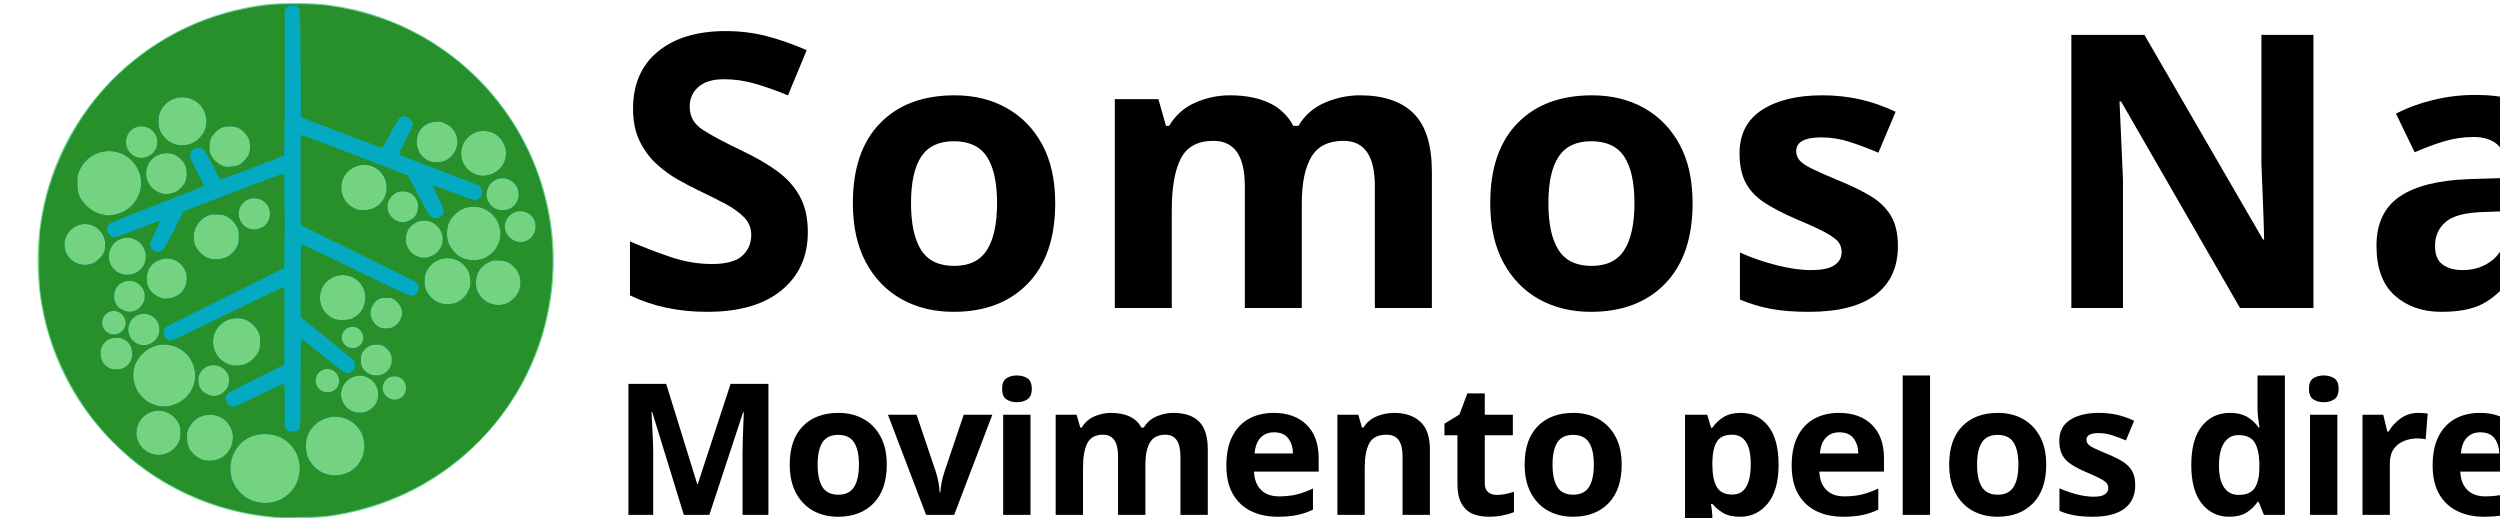
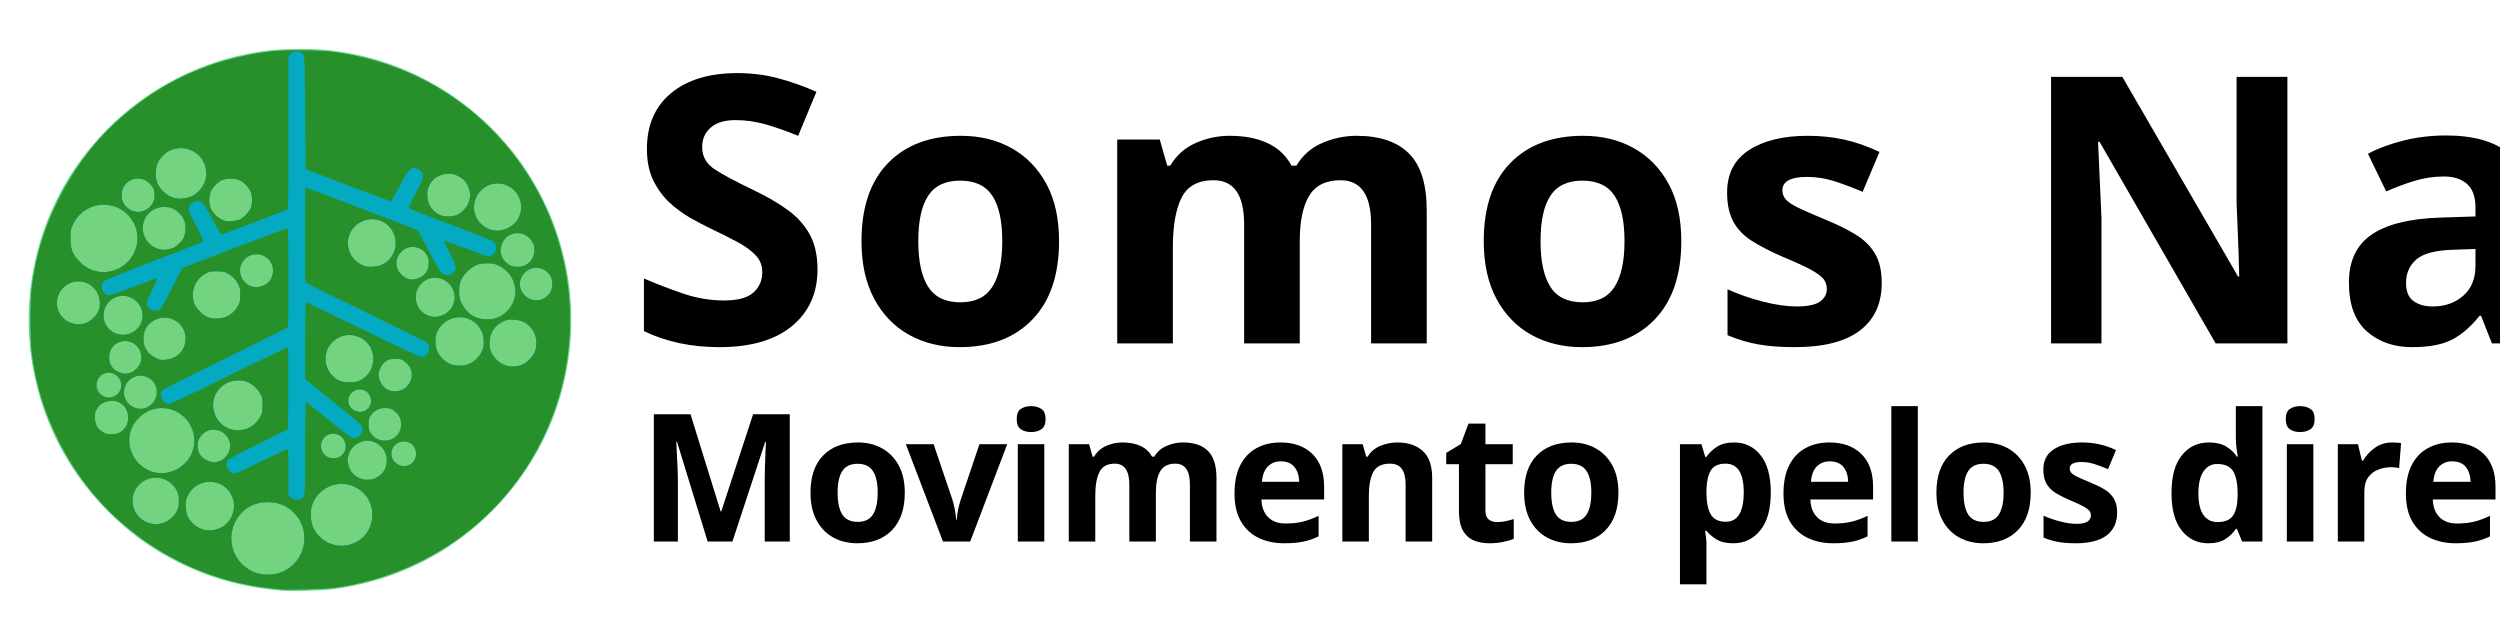
- <svg xmlns="http://www.w3.org/2000/svg" width="700mm" height="145mm" viewBox="0 0 700 145" version="1.1" id="svg829">
+ <svg xmlns="http://www.w3.org/2000/svg" width="575mm" height="145mm" viewBox="0 0 575 145" version="1.1" id="svg829">
  <defs id="defs823" />
  <g id="layer1" transform="translate(0,-152)">
    <circle style="opacity:0.6;fill:#228c22;fill-opacity:0;stroke:#05abc4;stroke-width:0.665;stroke-linecap:round;stroke-linejoin:round;stroke-miterlimit:4;stroke-dasharray:none;stroke-opacity:0;paint-order:stroke fill markers" id="path1380" cx="106.967" cy="191.545" r="104.699" />
-     <g id="g4553" transform="matrix(0.6535004,0,0,0.6535004,278.2529,52.92745)">
+     <g id="g4553" transform="matrix(0.5643731,0,0,0.5643731,237.8089,76.98187)">
      <a id="a847">
        <g id="g845">
          <path style="display:inline;fill:#74d380;stroke-width:0.325" d="m -305.424,373.725 c -15.681,-1.138 -29.709,-4.889 -42.91,-11.473 -11.245,-5.609 -20.296,-12.149 -29.218,-21.115 -25.757,-25.882 -36.973,-62.492 -30.196,-98.557 8.234,-43.821 42.724,-78.682 86.677,-87.609 7.646,-1.553 13.233,-2.09 21.82,-2.099 7.782,-0.008 11.75,0.302 18.681,1.461 29.507,4.934 56.569,22.427 73.196,47.315 18.474,27.651 23.629,61.107 14.322,92.935 -7.275,24.878 -23.606,46.805 -45.589,61.208 -14.594,9.562 -31.157,15.479 -48.915,17.474 -3.323,0.373 -14.943,0.672 -17.869,0.46 z" id="path828" />
          <path style="display:inline;fill:#04a9c2;stroke-width:0.325" d="m -307.048,373.082 c -0.625,-0.073 -2.599,-0.289 -4.386,-0.481 -20.236,-2.171 -40.054,-10.348 -56.204,-23.189 -12.773,-10.156 -22.784,-22.599 -30.065,-37.37 -5.608,-11.378 -8.791,-21.755 -10.615,-34.608 -0.824,-5.805 -0.824,-22.46 0,-28.265 1.823,-12.852 5.006,-23.23 10.615,-34.608 5.917,-12.004 14.171,-23.167 23.403,-31.651 17.926,-16.474 38.368,-25.876 63.028,-28.99 5.284,-0.667 20.198,-0.572 25.666,0.165 30.855,4.156 56.994,19.489 75.24,44.137 21.053,28.439 26.938,66.206 15.595,100.087 -13.394,40.011 -47.969,68.345 -90.511,74.174 -3.547,0.486 -19.068,0.912 -21.767,0.598 z m -0.679,-6.594 c 3.831,-1.192 7.131,-4.013 8.884,-7.594 2.426,-4.955 1.897,-11.092 -1.325,-15.352 -2.886,-3.817 -6.467,-5.708 -11.236,-5.934 -6.428,-0.305 -11.565,2.683 -14.221,8.272 -4.711,9.913 2.329,21.168 13.269,21.213 1.717,0.007 3.348,-0.206 4.629,-0.605 z m 28.729,-11.568 c 10.617,-2.765 12.809,-16.961 3.528,-22.853 -6.739,-4.278 -15.753,-1.191 -18.586,6.364 -0.999,2.665 -0.833,6.963 0.368,9.504 2.662,5.633 8.756,8.531 14.69,6.985 z m -53.716,-6.405 c 5.381,-1.652 8.234,-8.094 5.911,-13.347 -3.474,-7.854 -14.576,-7.841 -18.175,0.02 -0.708,1.546 -0.791,2.099 -0.664,4.414 0.167,3.039 0.811,4.564 2.744,6.496 2.786,2.786 6.28,3.615 10.185,2.416 z m -21.315,-2.806 c 1.945,-0.86 3.675,-2.489 4.679,-4.405 0.728,-1.391 0.866,-2.067 0.866,-4.253 0,-2.186 -0.138,-2.862 -0.866,-4.253 -2.431,-4.64 -8.05,-6.516 -12.701,-4.241 -5.086,2.489 -6.876,8.949 -3.775,13.63 2.606,3.934 7.536,5.406 11.797,3.521 z m 85.818,-18.037 c 2.888,-1.345 4.466,-3.878 4.484,-7.197 0.018,-3.418 -2.199,-6.417 -5.602,-7.577 -3.922,-1.337 -8.739,1.198 -9.936,5.23 -0.617,2.077 -0.615,2.635 0.013,4.75 1.372,4.621 6.568,6.877 11.041,4.794 z m -84.217,-2.316 c 2.562,-0.667 4.258,-1.589 6.104,-3.315 7.527,-7.041 4.325,-19.645 -5.679,-22.353 -4.455,-1.206 -8.953,-0.078 -12.346,3.096 -3.471,3.247 -4.916,7.336 -4.157,11.761 1.316,7.675 8.799,12.707 16.078,10.811 z m 97.901,-2.972 c 3.461,-1.642 3.671,-6.869 0.357,-8.89 -1.538,-0.938 -3.988,-0.873 -5.485,0.144 -2.211,1.503 -2.905,4.613 -1.495,6.705 1.619,2.403 4.19,3.195 6.623,2.04 z m -77.047,-1.697 c 3.34,-1.517 4.909,-5.451 3.452,-8.656 -2.317,-5.1 -9.365,-5.385 -11.984,-0.485 -0.639,1.197 -0.76,1.824 -0.662,3.455 0.159,2.647 1.226,4.283 3.547,5.44 2.017,1.005 3.804,1.083 5.646,0.246 z m 48.783,-1.701 c 4.09,-2.528 2.458,-8.882 -2.384,-9.286 -5.216,-0.435 -7.43,6.281 -3.045,9.236 1.446,0.974 3.897,0.997 5.429,0.05 z m 21.088,-7.08 c 4.244,-1.927 5.183,-7.791 1.745,-10.897 -1.632,-1.475 -2.489,-1.809 -4.644,-1.809 -2.262,0 -4.303,1.052 -5.566,2.871 -0.872,1.254 -0.979,1.67 -0.979,3.789 0,2.121 0.106,2.532 0.975,3.764 1.884,2.675 5.474,3.642 8.47,2.281 z m -110.28,-3.131 c 2.07,-1.458 2.959,-3.373 2.816,-6.068 -0.142,-2.666 -1.275,-4.507 -3.508,-5.7 -1.221,-0.652 -1.822,-0.762 -3.641,-0.665 -2.666,0.142 -4.507,1.275 -5.7,3.508 -0.652,1.221 -0.762,1.822 -0.665,3.641 0.142,2.666 1.275,4.507 3.508,5.7 1.221,0.652 1.822,0.762 3.641,0.665 1.781,-0.095 2.429,-0.292 3.549,-1.081 z m 52.102,-1.536 c 1.944,-0.999 3.728,-2.793 4.764,-4.79 0.633,-1.219 0.758,-1.948 0.753,-4.386 -0.005,-2.527 -0.123,-3.147 -0.868,-4.569 -1.031,-1.968 -3.039,-3.859 -5.096,-4.801 -2.256,-1.033 -5.797,-0.967 -8.19,0.152 -4.563,2.135 -6.901,6.901 -5.694,11.611 0.904,3.529 3.197,6.083 6.532,7.277 2.307,0.826 5.643,0.615 7.8,-0.494 z m 47.497,-7.05 c 2.178,-1.328 2.872,-3.653 1.769,-5.93 -0.825,-1.704 -2.288,-2.64 -4.126,-2.64 -3.57,0 -5.858,3.877 -4.044,6.853 1.355,2.222 4.284,3.008 6.401,1.717 z m -89.316,-1.169 c 4.738,-1.979 5.754,-8.22 1.86,-11.429 -3.756,-3.096 -9.346,-1.379 -10.735,3.299 -1.588,5.348 3.774,10.261 8.874,8.131 z m -12.961,-4.675 c 3.072,-1.567 3.672,-5.546 1.206,-8.011 -2.465,-2.465 -6.443,-1.866 -8.011,1.206 -2.259,4.428 2.377,9.064 6.805,6.805 z m 117.283,-2.599 c 2.659,-1.357 4.206,-4.233 3.786,-7.039 -0.248,-1.653 -1.193,-3.123 -2.885,-4.484 -1.154,-0.929 -1.438,-1.005 -3.76,-1.005 -2.181,0 -2.685,0.115 -3.829,0.872 -1.612,1.067 -3.025,3.695 -3.014,5.609 0.014,2.499 1.783,5.214 4.054,6.22 1.463,0.648 4.202,0.564 5.648,-0.173 z m -17.074,-3.913 c 3.255,-1.652 5.154,-4.801 5.194,-8.615 0.09,-8.68 -10.329,-13.031 -16.572,-6.92 -4.002,3.917 -3.803,10.474 0.43,14.2 2.024,1.782 3.62,2.302 6.78,2.208 2.009,-0.059 2.955,-0.258 4.168,-0.873 z m -93.885,-2.955 c 1.946,-0.54 3.959,-2.759 4.436,-4.889 1.175,-5.249 -4.065,-9.649 -9.023,-7.577 -2.579,1.078 -3.974,3.269 -3.974,6.243 0,2.649 1.279,4.668 3.658,5.775 1.869,0.87 3.007,0.974 4.903,0.448 z m 159.197,-3.095 c 2.284,-0.778 4.887,-3.309 5.747,-5.587 1.346,-3.566 0.497,-7.652 -2.138,-10.287 -1.792,-1.792 -3.541,-2.534 -6.371,-2.703 -2.148,-0.128 -2.722,-0.039 -4.252,0.661 -3.492,1.599 -5.457,4.429 -5.694,8.204 -0.193,3.064 0.65,5.31 2.779,7.407 2.658,2.619 6.435,3.495 9.929,2.305 z m -20.651,-0.738 c 2.209,-1.136 3.796,-2.785 4.77,-4.956 0.792,-1.765 0.88,-2.291 0.754,-4.483 -0.113,-1.947 -0.347,-2.857 -1.085,-4.212 -3.891,-7.148 -14.118,-6.83 -17.754,0.553 -1.089,2.212 -1.068,6.079 0.045,8.343 1.059,2.151 3.221,4.199 5.305,5.025 2.263,0.896 5.94,0.772 7.964,-0.269 z m -120.555,-2.498 c 2.846,-1.392 4.568,-4.237 4.609,-7.613 0.077,-6.364 -6.799,-10.541 -12.529,-7.611 -3.148,1.61 -4.664,4.196 -4.653,7.936 0.011,3.767 2.45,6.835 6.489,8.162 1.38,0.454 4.198,0.049 6.084,-0.874 z m -17.221,-10.065 c 6.318,-3.149 5.484,-12.381 -1.323,-14.642 -5.01,-1.664 -10.253,2.215 -10.276,7.602 -0.025,5.947 6.204,9.728 11.599,7.04 z m -18.266,-4.16 c 1.82,-0.849 3.865,-2.93 4.634,-4.713 0.818,-1.897 0.66,-5.083 -0.35,-7.075 -2.678,-5.282 -9.24,-6.58 -13.649,-2.699 -3.763,3.312 -3.994,9.104 -0.504,12.621 2.582,2.601 6.647,3.37 9.869,1.867 z m 167.893,-2.272 c 4.702,-2.3 7.403,-7.554 6.404,-12.456 -0.775,-3.803 -3.183,-6.827 -6.76,-8.491 -1.537,-0.715 -2.303,-0.857 -4.605,-0.857 -2.309,0 -3.067,0.142 -4.625,0.866 -2.265,1.053 -4.709,3.427 -5.784,5.617 -1.14,2.324 -1.29,6.422 -0.33,8.982 0.707,1.885 2.574,4.289 4.268,5.495 3.015,2.147 8.014,2.515 11.432,0.843 z m -110.712,-0.296 c 1.924,-0.988 3.381,-2.457 4.428,-4.466 0.625,-1.2 0.762,-1.958 0.761,-4.224 -6.5e-4,-2.36 -0.126,-2.998 -0.861,-4.386 -1.025,-1.936 -2.499,-3.389 -4.492,-4.428 -1.2,-0.625 -1.958,-0.762 -4.224,-0.761 -2.367,6.5e-4 -2.999,0.125 -4.426,0.874 -4.374,2.295 -6.385,7.406 -4.776,12.136 0.741,2.18 3.582,5.004 5.791,5.757 2.339,0.797 5.686,0.581 7.797,-0.503 z m 86.868,-0.098 c 3.94,-1.17 6.414,-5.254 5.548,-9.16 -1.009,-4.554 -5.57,-7.363 -9.908,-6.102 -3.543,1.03 -5.81,4.013 -5.81,7.645 0,3.842 2.411,6.908 6.149,7.818 1.532,0.373 2.198,0.34 4.021,-0.202 z m 42.683,-7.479 c 1.826,-1.269 2.843,-3.293 2.836,-5.648 -0.018,-6.003 -7.423,-8.737 -11.486,-4.24 -2.331,2.58 -2.375,6.093 -0.109,8.673 2.271,2.587 6.033,3.108 8.759,1.214 z m -114.488,-5.093 c 3.672,-1.712 4.668,-7.056 1.902,-10.207 -3.3,-3.758 -9.201,-2.882 -11.313,1.68 -1.729,3.734 0.77,8.515 4.842,9.263 1.555,0.286 2.813,0.083 4.569,-0.736 z m 63.355,-3.044 c 2.324,-1.158 3.385,-2.79 3.556,-5.467 0.1,-1.566 -0.018,-2.305 -0.524,-3.292 -1.235,-2.408 -3.374,-3.709 -6.098,-3.709 -1.908,0 -3.396,0.706 -4.827,2.289 -2.375,2.629 -2.268,6.368 0.254,8.891 2.249,2.249 4.835,2.685 7.638,1.288 z m -126.863,-2.389 c 5.95,-0.974 10.493,-5.438 11.568,-11.366 1.198,-6.609 -2.984,-13.35 -9.514,-15.334 -3.431,-1.042 -6.903,-0.768 -10.067,0.796 -2.947,1.457 -5.08,3.636 -6.509,6.655 -0.962,2.031 -1.034,2.424 -1.024,5.596 0.013,4.41 0.733,6.356 3.41,9.217 2.209,2.361 4.382,3.644 7.22,4.26 2.544,0.553 2.603,0.555 4.917,0.176 z m 111.929,-3.108 c 5.734,-3.121 6.8,-10.902 2.134,-15.569 -5.98,-5.98 -16.563,-1.527 -16.558,6.966 0.002,4.255 2.495,7.789 6.562,9.304 2.054,0.765 5.777,0.433 7.862,-0.702 z m 57.462,0.648 c 4.165,-1.74 5.502,-7.173 2.624,-10.664 -3.223,-3.91 -9.241,-3.283 -11.473,1.195 -1.788,3.587 -0.447,7.493 3.238,9.432 1.256,0.661 4.072,0.679 5.61,0.036 z m -143.038,-7.271 c 1.636,-0.734 3.445,-2.498 4.234,-4.128 0.334,-0.691 0.666,-2.217 0.738,-3.392 0.166,-2.72 -0.725,-4.944 -2.713,-6.777 -1.839,-1.695 -3.447,-2.351 -5.833,-2.378 -7.641,-0.087 -11.693,8.745 -6.644,14.481 2.605,2.959 6.601,3.818 10.218,2.195 z m 136.535,-8.177 c 7.042,-3.416 6.939,-13.595 -0.172,-17.087 -2.572,-1.263 -5.963,-1.274 -8.357,-0.028 -8.075,4.203 -6.957,15.572 1.771,18.019 2.039,0.572 4.356,0.262 6.759,-0.904 z m -109.222,-3.471 c 1.583,-0.808 3.584,-2.944 4.287,-4.575 0.672,-1.56 0.647,-5.05 -0.049,-6.632 -0.73,-1.659 -2.633,-3.707 -4.238,-4.559 -1.879,-0.998 -5.963,-0.998 -7.842,0 -1.606,0.853 -3.509,2.9 -4.238,4.559 -0.695,1.581 -0.721,5.072 -0.049,6.632 0.981,2.276 3.334,4.395 5.769,5.194 1.394,0.457 4.926,0.114 6.36,-0.618 z m 88.687,-1.945 c 1.966,-1.004 3.916,-3.296 4.512,-5.302 0.631,-2.126 0.637,-2.997 0.033,-5.032 -0.744,-2.507 -2.178,-4.188 -4.578,-5.369 -1.884,-0.928 -2.305,-1.013 -4.284,-0.871 -4.923,0.353 -8.186,3.818 -8.195,8.702 -0.007,3.717 2.24,7.011 5.638,8.266 1.815,0.671 5.167,0.479 6.874,-0.393 z m -127.695,-1.661 c 2.652,-1.216 4.061,-3.361 4.061,-6.181 0,-2.026 -0.329,-2.892 -1.681,-4.432 -4.174,-4.754 -11.766,-1.914 -11.766,4.401 0,4.913 5.002,8.223 9.386,6.212 z m 18.496,-5.463 c 2.313,-0.745 5.074,-3.545 6.025,-6.11 1.434,-3.87 0.281,-8.47 -2.805,-11.186 -4.074,-3.586 -10.35,-3.467 -14.072,0.268 -2.237,2.245 -3.05,4.187 -3.072,7.345 -0.021,3.023 0.636,4.795 2.57,6.937 2.978,3.296 6.787,4.218 11.354,2.747 z" id="path826" />
          <path style="display:inline;fill:#27902a;stroke-width:0.325" d="m -307.048,373.082 c -0.625,-0.073 -2.599,-0.289 -4.386,-0.481 -20.236,-2.171 -40.054,-10.348 -56.204,-23.189 -12.773,-10.156 -22.784,-22.599 -30.065,-37.37 -5.608,-11.378 -8.791,-21.755 -10.615,-34.608 -0.824,-5.805 -0.824,-22.46 0,-28.265 1.823,-12.852 5.006,-23.23 10.615,-34.608 5.917,-12.004 14.171,-23.167 23.403,-31.651 17.926,-16.474 38.368,-25.876 63.028,-28.99 5.284,-0.667 20.198,-0.572 25.666,0.165 30.855,4.156 56.994,19.489 75.24,44.137 21.053,28.439 26.938,66.206 15.595,100.087 -13.394,40.011 -47.969,68.345 -90.511,74.174 -3.547,0.486 -19.068,0.912 -21.767,0.598 z m -0.679,-6.594 c 3.831,-1.192 7.131,-4.013 8.884,-7.594 2.426,-4.955 1.897,-11.092 -1.325,-15.352 -2.886,-3.817 -6.467,-5.708 -11.236,-5.934 -6.428,-0.305 -11.565,2.683 -14.221,8.272 -4.711,9.913 2.329,21.168 13.269,21.213 1.717,0.007 3.348,-0.206 4.629,-0.605 z m 28.729,-11.568 c 10.617,-2.765 12.809,-16.961 3.528,-22.853 -6.739,-4.278 -15.753,-1.191 -18.586,6.364 -0.999,2.665 -0.833,6.963 0.368,9.504 2.662,5.633 8.756,8.531 14.69,6.985 z m -53.716,-6.405 c 5.381,-1.652 8.234,-8.094 5.911,-13.347 -3.474,-7.854 -14.576,-7.841 -18.175,0.02 -0.708,1.546 -0.791,2.099 -0.664,4.414 0.167,3.039 0.811,4.564 2.744,6.496 2.786,2.786 6.28,3.615 10.185,2.416 z m -21.315,-2.806 c 1.945,-0.86 3.675,-2.489 4.679,-4.405 0.728,-1.391 0.866,-2.067 0.866,-4.253 0,-2.186 -0.138,-2.862 -0.866,-4.253 -2.431,-4.64 -8.05,-6.516 -12.701,-4.241 -5.086,2.489 -6.876,8.949 -3.775,13.63 2.606,3.934 7.536,5.406 11.797,3.521 z m 55.446,-9.48 c 1.6,-0.856 1.606,-0.938 1.606,-20.767 0,-14.776 0.084,-18.535 0.413,-18.535 0.227,0 4.357,3.212 9.178,7.138 5.778,4.705 9.111,7.207 9.781,7.339 3.105,0.612 5.306,-3.324 3.126,-5.591 -0.491,-0.511 -5.755,-4.862 -11.696,-9.668 l -10.803,-8.739 v -15.526 c 0,-8.539 0.126,-15.603 0.279,-15.698 0.154,-0.095 10.627,4.883 23.274,11.062 20.226,9.882 23.129,11.213 24.116,11.053 1.401,-0.227 2.014,-0.727 2.594,-2.115 0.553,-1.323 0.307,-2.662 -0.654,-3.551 -0.393,-0.364 -11.377,-5.865 -24.41,-12.226 -13.033,-6.361 -24.034,-11.787 -24.448,-12.058 l -0.752,-0.493 V 228.654 209.452 l 0.893,0.181 c 0.865,0.175 44.824,16.916 45.062,17.16 0.065,0.067 2.152,3.996 4.638,8.731 4.029,7.674 4.644,8.672 5.665,9.18 1.45,0.723 2.886,0.467 4.183,-0.744 1.49,-1.392 1.307,-2.331 -1.528,-7.829 -1.37,-2.657 -2.395,-4.926 -2.279,-5.043 0.116,-0.116 4.097,1.273 8.845,3.087 4.749,1.814 8.881,3.297 9.183,3.297 0.302,-6.5e-4 1.016,-0.286 1.587,-0.634 2.273,-1.386 2.111,-4.833 -0.278,-5.937 -0.597,-0.276 -7.884,-3.093 -16.193,-6.261 -8.309,-3.168 -15.655,-5.978 -16.326,-6.245 -0.67,-0.267 -1.218,-0.702 -1.218,-0.968 0,-0.265 1.316,-3.006 2.924,-6.089 1.608,-3.084 2.924,-5.928 2.924,-6.321 0,-1.196 -0.886,-2.515 -2.065,-3.075 -2.84,-1.348 -3.678,-0.592 -7.511,6.773 -1.735,3.333 -3.323,6.121 -3.53,6.195 -0.207,0.074 -8.124,-2.833 -17.595,-6.46 l -17.219,-6.595 -0.162,-22.883 c -0.126,-17.686 -0.256,-23.047 -0.576,-23.606 -0.578,-1.012 -1.421,-1.388 -3.11,-1.388 -1.225,0 -1.587,0.158 -2.296,1 l -0.841,1 v 30.983 c 0,24.273 -0.087,31.04 -0.402,31.245 -0.876,0.573 -26.741,10.408 -27.048,10.285 -0.18,-0.072 -1.801,-2.942 -3.601,-6.376 -2.889,-5.511 -3.411,-6.314 -4.448,-6.831 -2.299,-1.147 -5.112,0.47 -5.112,2.939 0,0.8 0.903,2.834 3.104,6.989 1.782,3.366 2.982,5.983 2.818,6.146 -0.157,0.157 -9.169,3.698 -20.028,7.868 -13.41,5.15 -19.985,7.831 -20.5,8.358 -1.2,1.228 -1.194,3.026 0.014,4.462 1.497,1.779 1.817,1.721 12.022,-2.207 5.134,-1.976 9.389,-3.592 9.454,-3.592 0.434,0 -0.148,1.518 -1.992,5.198 -1.161,2.318 -2.112,4.596 -2.112,5.064 0,0.533 0.412,1.261 1.105,1.954 0.887,0.887 1.36,1.105 2.401,1.105 0.772,0 1.593,-0.24 2.03,-0.594 0.404,-0.327 2.576,-4.236 4.828,-8.688 l 4.094,-8.093 21.387,-8.21 c 11.763,-4.515 21.522,-8.127 21.686,-8.025 0.356,0.22 0.405,39.763 0.05,40.318 -0.131,0.205 -11.423,5.857 -25.093,12.559 -13.67,6.703 -25.275,12.566 -25.789,13.03 -0.837,0.754 -0.918,1 -0.769,2.325 0.201,1.78 1.2,2.971 2.732,3.259 0.961,0.18 3.816,-1.136 24.687,-11.383 12.98,-6.373 23.799,-11.51 24.043,-11.417 0.368,0.141 0.429,2.974 0.359,16.667 l -0.084,16.497 -11.752,5.856 c -6.464,3.221 -12.053,6.128 -12.421,6.461 -2.026,1.834 -0.395,5.714 2.402,5.714 0.621,0 4.661,-1.816 10.844,-4.873 5.42,-2.68 10.132,-4.873 10.472,-4.873 0.593,0 0.618,0.377 0.618,9.284 v 9.284 l 0.95,0.95 c 0.744,0.744 1.241,0.95 2.296,0.95 0.74,0 1.627,-0.151 1.971,-0.335 z m 30.372,-8.557 c 2.888,-1.345 4.466,-3.878 4.484,-7.197 0.018,-3.418 -2.199,-6.417 -5.602,-7.577 -3.922,-1.337 -8.739,1.198 -9.936,5.23 -0.617,2.077 -0.615,2.635 0.013,4.75 1.372,4.621 6.568,6.877 11.041,4.794 z m -84.217,-2.316 c 2.562,-0.667 4.258,-1.589 6.104,-3.315 7.527,-7.041 4.325,-19.645 -5.679,-22.353 -4.455,-1.206 -8.953,-0.078 -12.346,3.096 -3.471,3.247 -4.916,7.336 -4.157,11.761 1.316,7.675 8.799,12.707 16.078,10.811 z m 97.901,-2.972 c 3.461,-1.642 3.671,-6.869 0.357,-8.89 -1.538,-0.938 -3.988,-0.873 -5.485,0.144 -2.211,1.503 -2.905,4.613 -1.495,6.705 1.619,2.403 4.19,3.195 6.623,2.04 z m -77.047,-1.697 c 3.34,-1.517 4.909,-5.451 3.452,-8.656 -2.317,-5.1 -9.365,-5.385 -11.984,-0.485 -0.639,1.197 -0.76,1.824 -0.662,3.455 0.159,2.647 1.226,4.283 3.547,5.44 2.017,1.005 3.804,1.083 5.646,0.246 z m 48.783,-1.701 c 4.09,-2.528 2.458,-8.882 -2.384,-9.286 -5.216,-0.435 -7.43,6.281 -3.045,9.236 1.446,0.974 3.897,0.997 5.429,0.05 z m 21.088,-7.08 c 4.244,-1.927 5.183,-7.791 1.745,-10.897 -1.632,-1.475 -2.489,-1.809 -4.644,-1.809 -2.262,0 -4.303,1.052 -5.566,2.871 -0.872,1.254 -0.979,1.67 -0.979,3.789 0,2.121 0.106,2.532 0.975,3.764 1.884,2.675 5.474,3.642 8.47,2.281 z m -110.28,-3.131 c 2.07,-1.458 2.959,-3.373 2.816,-6.068 -0.142,-2.666 -1.275,-4.507 -3.508,-5.7 -1.221,-0.652 -1.822,-0.762 -3.641,-0.665 -2.666,0.142 -4.507,1.275 -5.7,3.508 -0.652,1.221 -0.762,1.822 -0.665,3.641 0.142,2.666 1.275,4.507 3.508,5.7 1.221,0.652 1.822,0.762 3.641,0.665 1.781,-0.095 2.429,-0.292 3.549,-1.081 z m 52.102,-1.536 c 1.944,-0.999 3.728,-2.793 4.764,-4.79 0.633,-1.219 0.758,-1.948 0.753,-4.386 -0.005,-2.527 -0.123,-3.147 -0.868,-4.569 -1.031,-1.968 -3.039,-3.859 -5.096,-4.801 -2.256,-1.033 -5.797,-0.967 -8.19,0.152 -4.563,2.135 -6.901,6.901 -5.694,11.611 0.904,3.529 3.197,6.083 6.532,7.277 2.307,0.826 5.643,0.615 7.8,-0.494 z m 47.497,-7.05 c 2.178,-1.328 2.872,-3.653 1.769,-5.93 -0.825,-1.704 -2.288,-2.64 -4.126,-2.64 -3.57,0 -5.858,3.877 -4.044,6.853 1.355,2.222 4.284,3.008 6.401,1.717 z m -89.316,-1.169 c 4.738,-1.979 5.754,-8.22 1.86,-11.429 -3.756,-3.096 -9.346,-1.379 -10.735,3.299 -1.588,5.348 3.774,10.261 8.874,8.131 z m -12.961,-4.675 c 3.072,-1.567 3.672,-5.546 1.206,-8.011 -2.465,-2.465 -6.443,-1.866 -8.011,1.206 -2.259,4.428 2.377,9.064 6.805,6.805 z m 117.283,-2.599 c 2.659,-1.357 4.206,-4.233 3.786,-7.039 -0.248,-1.653 -1.193,-3.123 -2.885,-4.484 -1.154,-0.929 -1.438,-1.005 -3.76,-1.005 -2.181,0 -2.685,0.115 -3.829,0.872 -1.612,1.067 -3.025,3.695 -3.014,5.609 0.014,2.499 1.783,5.214 4.054,6.22 1.463,0.648 4.202,0.564 5.648,-0.173 z m -17.074,-3.913 c 3.255,-1.652 5.154,-4.801 5.194,-8.615 0.09,-8.68 -10.329,-13.031 -16.572,-6.92 -4.002,3.917 -3.803,10.474 0.43,14.2 2.024,1.782 3.62,2.302 6.78,2.208 2.009,-0.059 2.955,-0.258 4.168,-0.873 z m -93.885,-2.955 c 1.946,-0.54 3.959,-2.759 4.436,-4.889 1.175,-5.249 -4.065,-9.649 -9.023,-7.577 -2.579,1.078 -3.974,3.269 -3.974,6.243 0,2.649 1.279,4.668 3.658,5.775 1.869,0.87 3.007,0.974 4.903,0.448 z m 159.197,-3.095 c 2.284,-0.778 4.887,-3.309 5.747,-5.587 1.346,-3.566 0.497,-7.652 -2.138,-10.287 -1.792,-1.792 -3.541,-2.534 -6.371,-2.703 -2.148,-0.128 -2.722,-0.039 -4.252,0.661 -3.492,1.599 -5.457,4.429 -5.694,8.204 -0.193,3.064 0.65,5.31 2.779,7.407 2.658,2.619 6.435,3.495 9.929,2.305 z m -20.651,-0.738 c 2.209,-1.136 3.796,-2.785 4.77,-4.956 0.792,-1.765 0.88,-2.291 0.754,-4.483 -0.113,-1.947 -0.347,-2.857 -1.085,-4.212 -3.891,-7.148 -14.118,-6.83 -17.754,0.553 -1.089,2.212 -1.068,6.079 0.045,8.343 1.059,2.151 3.221,4.199 5.305,5.025 2.263,0.896 5.94,0.772 7.964,-0.269 z m -120.555,-2.498 c 2.846,-1.392 4.568,-4.237 4.609,-7.613 0.077,-6.364 -6.799,-10.541 -12.529,-7.611 -3.148,1.61 -4.664,4.196 -4.653,7.936 0.011,3.767 2.45,6.835 6.489,8.162 1.38,0.454 4.198,0.049 6.084,-0.874 z m -17.221,-10.065 c 6.318,-3.149 5.484,-12.381 -1.323,-14.642 -5.01,-1.664 -10.253,2.215 -10.276,7.602 -0.025,5.947 6.204,9.728 11.599,7.04 z m -18.266,-4.16 c 1.82,-0.849 3.865,-2.93 4.634,-4.713 0.818,-1.897 0.66,-5.083 -0.35,-7.075 -2.678,-5.282 -9.24,-6.58 -13.649,-2.699 -3.763,3.312 -3.994,9.104 -0.504,12.621 2.582,2.601 6.647,3.37 9.869,1.867 z m 167.893,-2.272 c 4.702,-2.3 7.403,-7.554 6.404,-12.456 -0.775,-3.803 -3.183,-6.827 -6.76,-8.491 -1.537,-0.715 -2.303,-0.857 -4.605,-0.857 -2.309,0 -3.067,0.142 -4.625,0.866 -2.265,1.053 -4.709,3.427 -5.784,5.617 -1.14,2.324 -1.29,6.422 -0.33,8.982 0.707,1.885 2.574,4.289 4.268,5.495 3.015,2.147 8.014,2.515 11.432,0.843 z m -110.712,-0.296 c 1.924,-0.988 3.381,-2.457 4.428,-4.466 0.625,-1.2 0.762,-1.958 0.761,-4.224 -6.5e-4,-2.36 -0.126,-2.998 -0.861,-4.386 -1.025,-1.936 -2.499,-3.389 -4.492,-4.428 -1.2,-0.625 -1.958,-0.762 -4.224,-0.761 -2.367,6.5e-4 -2.999,0.125 -4.426,0.874 -4.374,2.295 -6.385,7.406 -4.776,12.136 0.741,2.18 3.582,5.004 5.791,5.757 2.339,0.797 5.686,0.581 7.797,-0.503 z m 86.868,-0.098 c 3.94,-1.17 6.414,-5.254 5.548,-9.16 -1.009,-4.554 -5.57,-7.363 -9.908,-6.102 -3.543,1.03 -5.81,4.013 -5.81,7.645 0,3.842 2.411,6.908 6.149,7.818 1.532,0.373 2.198,0.34 4.021,-0.202 z m 42.683,-7.479 c 1.826,-1.269 2.843,-3.293 2.836,-5.648 -0.018,-6.003 -7.423,-8.737 -11.486,-4.24 -2.331,2.58 -2.375,6.093 -0.109,8.673 2.271,2.587 6.033,3.108 8.759,1.214 z m -114.488,-5.093 c 3.672,-1.712 4.668,-7.056 1.902,-10.207 -3.3,-3.758 -9.201,-2.882 -11.313,1.68 -1.729,3.734 0.77,8.515 4.842,9.263 1.555,0.286 2.813,0.083 4.569,-0.736 z m 63.355,-3.044 c 2.324,-1.158 3.385,-2.79 3.556,-5.467 0.1,-1.566 -0.018,-2.305 -0.524,-3.292 -1.235,-2.408 -3.374,-3.709 -6.098,-3.709 -1.908,0 -3.396,0.706 -4.827,2.289 -2.375,2.629 -2.268,6.368 0.254,8.891 2.249,2.249 4.835,2.685 7.638,1.288 z m -126.863,-2.389 c 5.95,-0.974 10.493,-5.438 11.568,-11.366 1.198,-6.609 -2.984,-13.35 -9.514,-15.334 -3.431,-1.042 -6.903,-0.768 -10.067,0.796 -2.947,1.457 -5.08,3.636 -6.509,6.655 -0.962,2.031 -1.034,2.424 -1.024,5.596 0.013,4.41 0.733,6.356 3.41,9.217 2.209,2.361 4.382,3.644 7.22,4.26 2.544,0.553 2.603,0.555 4.917,0.176 z m 111.929,-3.108 c 5.734,-3.121 6.8,-10.902 2.134,-15.569 -5.98,-5.98 -16.563,-1.527 -16.558,6.966 0.002,4.255 2.495,7.789 6.562,9.304 2.054,0.765 5.777,0.433 7.862,-0.702 z m 57.462,0.648 c 4.165,-1.74 5.502,-7.173 2.624,-10.664 -3.223,-3.91 -9.241,-3.283 -11.473,1.195 -1.788,3.587 -0.447,7.493 3.238,9.432 1.256,0.661 4.072,0.679 5.61,0.036 z m -143.038,-7.271 c 1.636,-0.734 3.445,-2.498 4.234,-4.128 0.334,-0.691 0.666,-2.217 0.738,-3.392 0.166,-2.72 -0.725,-4.944 -2.713,-6.777 -1.839,-1.695 -3.447,-2.351 -5.833,-2.378 -7.641,-0.087 -11.693,8.745 -6.644,14.481 2.605,2.959 6.601,3.818 10.218,2.195 z m 136.535,-8.177 c 7.042,-3.416 6.939,-13.595 -0.172,-17.087 -2.572,-1.263 -5.963,-1.274 -8.357,-0.028 -8.075,4.203 -6.957,15.572 1.771,18.019 2.039,0.572 4.356,0.262 6.759,-0.904 z m -109.222,-3.471 c 1.583,-0.808 3.584,-2.944 4.287,-4.575 0.672,-1.56 0.647,-5.05 -0.049,-6.632 -0.73,-1.659 -2.633,-3.707 -4.238,-4.559 -1.879,-0.998 -5.963,-0.998 -7.842,0 -1.606,0.853 -3.509,2.9 -4.238,4.559 -0.695,1.581 -0.721,5.072 -0.049,6.632 0.981,2.276 3.334,4.395 5.769,5.194 1.394,0.457 4.926,0.114 6.36,-0.618 z m 88.687,-1.945 c 1.966,-1.004 3.916,-3.296 4.512,-5.302 0.631,-2.126 0.637,-2.997 0.033,-5.032 -0.744,-2.507 -2.178,-4.188 -4.578,-5.369 -1.884,-0.928 -2.305,-1.013 -4.284,-0.871 -4.923,0.353 -8.186,3.818 -8.195,8.702 -0.007,3.717 2.24,7.011 5.638,8.266 1.815,0.671 5.167,0.479 6.874,-0.393 z m -127.695,-1.661 c 2.652,-1.216 4.061,-3.361 4.061,-6.181 0,-2.026 -0.329,-2.892 -1.681,-4.432 -4.174,-4.754 -11.766,-1.914 -11.766,4.401 0,4.913 5.002,8.223 9.386,6.212 z m 18.496,-5.463 c 2.313,-0.745 5.074,-3.545 6.025,-6.11 1.434,-3.87 0.281,-8.47 -2.805,-11.186 -4.074,-3.586 -10.35,-3.467 -14.072,0.268 -2.237,2.245 -3.05,4.187 -3.072,7.345 -0.021,3.023 0.636,4.795 2.57,6.937 2.978,3.296 6.787,4.218 11.354,2.747 z" id="path824" />
        </g>
      </a>
    </g>
-     <text xml:space="preserve" style="font-style:normal;font-variant:normal;font-weight:normal;font-stretch:normal;font-size:29.748px;line-height:0;font-family:'Amatic SC';-inkscape-font-specification:'Amatic SC';font-variant-ligatures:normal;font-variant-caps:normal;font-variant-numeric:normal;font-feature-settings:normal;text-align:start;letter-spacing:7.809px;word-spacing:0px;writing-mode:lr-tb;text-anchor:start;fill:#000000;fill-opacity:1;stroke:none;stroke-width:0.558" x="171.471" y="238.234" id="text4557">
-       <tspan id="tspan4555" x="171.471" y="238.234" style="font-style:normal;font-variant:normal;font-weight:bold;font-stretch:normal;font-size:107.092px;line-height:0;font-family:'Amatic SC';-inkscape-font-specification:'Amatic SC Bold';font-variant-ligatures:normal;font-variant-caps:normal;font-variant-numeric:normal;font-feature-settings:normal;text-align:start;letter-spacing:3.508px;writing-mode:lr-tb;text-anchor:start;stroke-width:0.558">Somos Natureza</tspan>
+     <text xml:space="preserve" style="font-style:normal;font-variant:normal;font-weight:normal;font-stretch:normal;font-size:23.855px;line-height:0;font-family:'Amatic SC';-inkscape-font-specification:'Amatic SC';font-variant-ligatures:normal;font-variant-caps:normal;font-variant-numeric:normal;font-feature-settings:normal;text-align:start;letter-spacing:6.262px;word-spacing:0px;writing-mode:lr-tb;text-anchor:start;fill:#000000;fill-opacity:1;stroke:none;stroke-width:0.447" x="144.152" y="230.984" id="text4557">
+       <tspan id="tspan4555" x="144.152" y="230.984" style="font-style:normal;font-variant:normal;font-weight:bold;font-stretch:normal;font-size:85.878px;line-height:0;font-family:'Amatic SC';-inkscape-font-specification:'Amatic SC Bold';font-variant-ligatures:normal;font-variant-caps:normal;font-variant-numeric:normal;font-feature-settings:normal;text-align:start;letter-spacing:2.813px;writing-mode:lr-tb;text-anchor:start;stroke-width:0.447">Somos Natureza</tspan>
    </text>
    <flowRoot xml:space="preserve" id="flowRoot4559" style="font-style:normal;font-variant:normal;font-weight:normal;font-stretch:normal;font-size:53.333px;line-height:1.25;font-family:'Amatic SC';-inkscape-font-specification:'Amatic SC';font-variant-ligatures:normal;font-variant-caps:normal;font-variant-numeric:normal;font-feature-settings:normal;text-align:start;letter-spacing:14px;word-spacing:0px;writing-mode:lr-tb;text-anchor:start;fill:#000000;fill-opacity:1;stroke:none" transform="matrix(0.2645833,0,0,0.2645833,0,72)">
      <flowRegion id="flowRegion4561">
        <rect id="rect4563" width="72.31" height="162.15" x="1181.069" y="37.45" />
      </flowRegion>
      <flowPara id="flowPara4565" />
    </flowRoot>
-     <text xml:space="preserve" style="font-style:normal;font-variant:normal;font-weight:bold;font-stretch:normal;font-size:51.38px;line-height:0;font-family:'Amatic SC';-inkscape-font-specification:'Amatic SC, Bold';font-variant-ligatures:normal;font-variant-caps:normal;font-variant-numeric:normal;font-feature-settings:normal;text-align:start;letter-spacing:-0.971px;word-spacing:0px;writing-mode:lr-tb;text-anchor:start;fill:#000000;fill-opacity:1;stroke:none;stroke-width:0.452" x="171.331" y="296.172" id="text4557-9">
-       <tspan id="tspan4587" x="171.331" y="296.172" style="stroke-width:0.452">Movimento pelos direitos da natureza</tspan>
+     <text xml:space="preserve" style="font-style:normal;font-variant:normal;font-weight:bold;font-stretch:normal;font-size:40.985px;line-height:0;font-family:'Amatic SC';-inkscape-font-specification:'Amatic SC, Bold';font-variant-ligatures:normal;font-variant-caps:normal;font-variant-numeric:normal;font-feature-settings:normal;text-align:start;letter-spacing:-0.775px;word-spacing:0px;writing-mode:lr-tb;text-anchor:start;fill:#000000;fill-opacity:1;stroke:none;stroke-width:0.361" x="146.695" y="276.548" id="text4557-9">
+       <tspan id="tspan4587" x="146.695" y="276.548" style="stroke-width:0.361">Movimento pelos direitos da natureza</tspan>
    </text>
  </g>
</svg>
